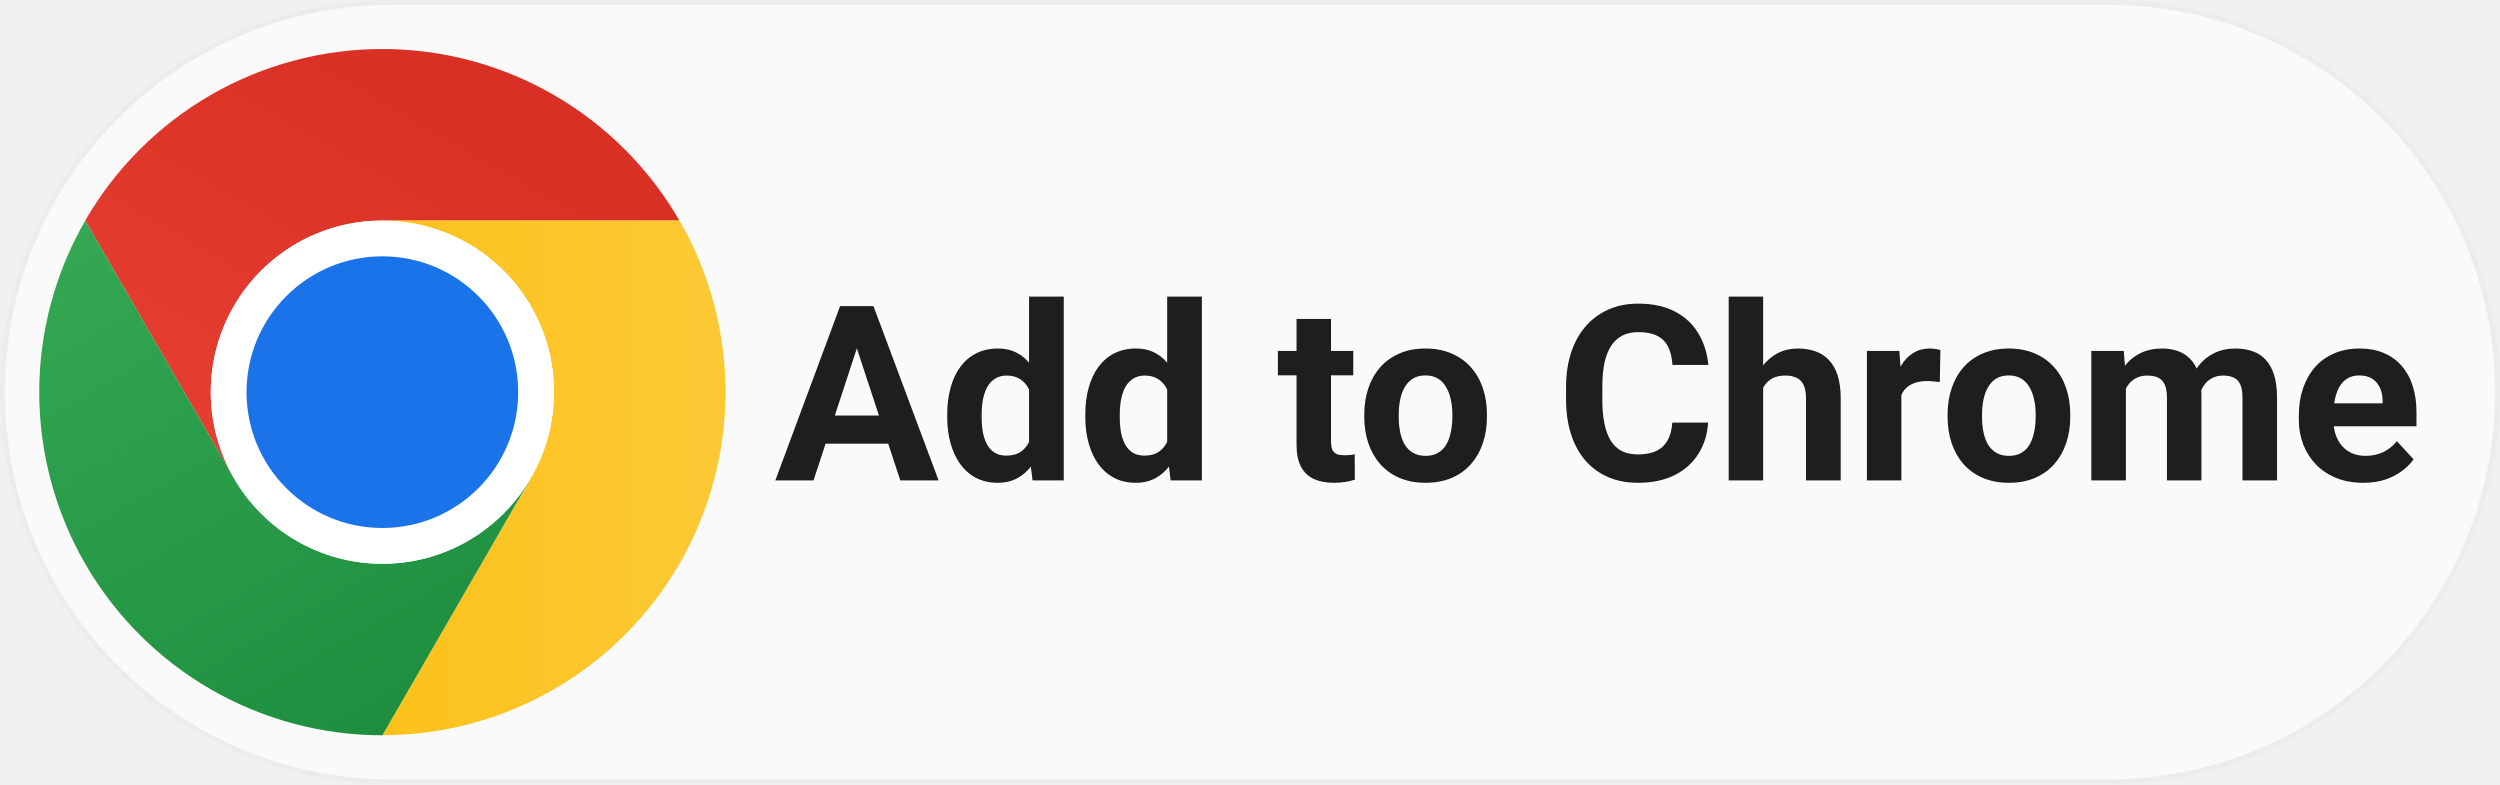
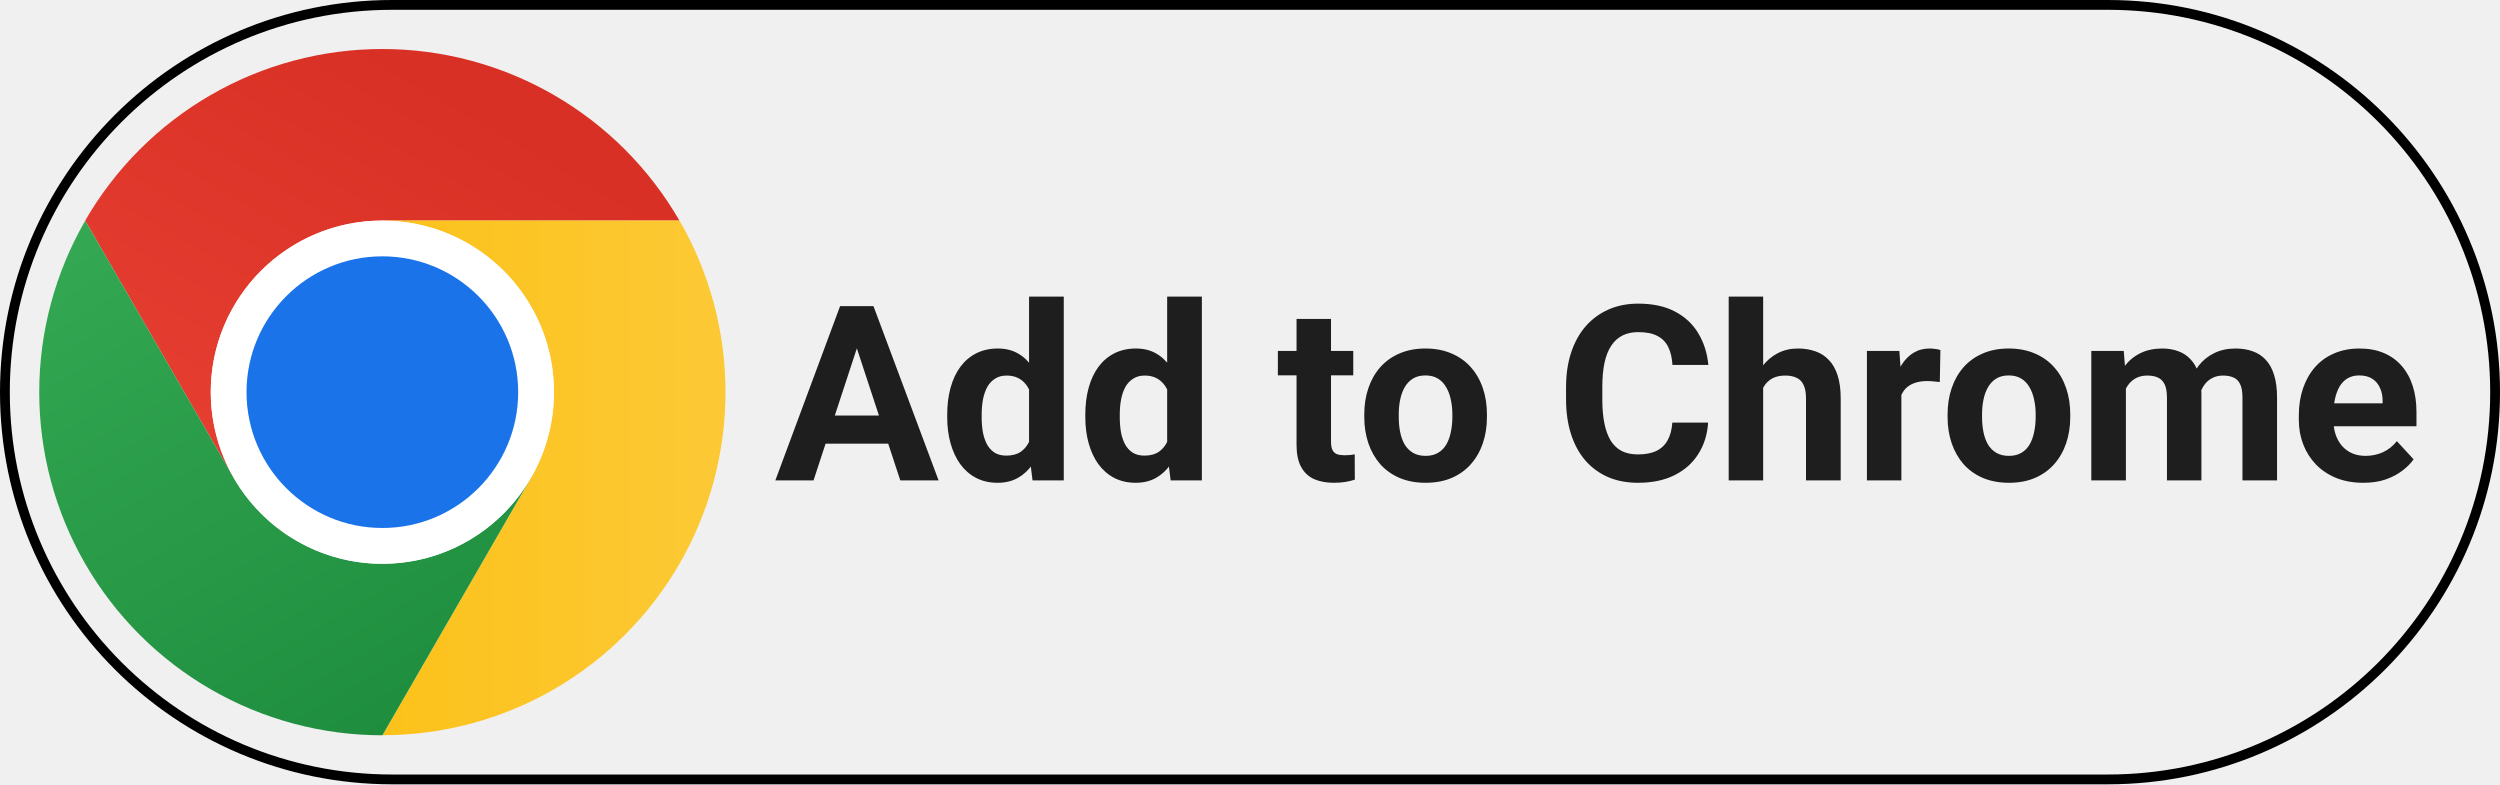
<svg xmlns="http://www.w3.org/2000/svg" width="255" height="80" viewBox="0 0 255 80" fill="none">
-   <path d="M40 0.25H215C236.953 0.25 254.75 18.047 254.75 40C254.75 61.953 236.953 79.75 215 79.75H40C18.047 79.75 0.25 61.953 0.25 40C0.25 18.047 18.047 0.25 40 0.25Z" fill="#FAFAFA" stroke="#ECECEC" stroke-width="0.5" />
  <g clip-path="url(#clip0_3_37)">
    <path d="M38.995 22.499L69.301 22.499C66.23 17.178 61.813 12.759 56.492 9.688C51.172 6.616 45.137 4.998 38.993 4.999C32.85 4.999 26.814 6.617 21.495 9.69C16.175 12.763 11.758 17.182 8.687 22.503L23.84 48.749L23.854 48.745C22.312 46.087 21.499 43.07 21.495 39.997C21.492 36.924 22.299 33.905 23.834 31.243C25.37 28.582 27.58 26.372 30.241 24.837C32.903 23.301 35.923 22.495 38.995 22.499V22.499Z" fill="url(#paint0_linear_3_37)" />
    <path d="M54.159 48.747L39.006 74.992C45.149 74.993 51.185 73.377 56.505 70.305C61.826 67.234 66.244 62.815 69.315 57.495C72.387 52.174 74.003 46.138 74.002 39.995C74.001 33.851 72.382 27.816 69.309 22.497L39.003 22.497L38.999 22.51C42.072 22.504 45.092 23.309 47.755 24.842C50.418 26.375 52.629 28.584 54.166 31.244C55.704 33.905 56.513 36.924 56.511 39.996C56.51 43.069 55.698 46.087 54.159 48.747V48.747Z" fill="url(#paint1_linear_3_37)" />
    <path d="M23.846 48.755L8.693 22.509C5.62 27.829 4.003 33.864 4.002 40.007C4.002 46.151 5.619 52.186 8.692 57.507C11.764 62.827 16.182 67.244 21.503 70.315C26.824 73.386 32.86 75.002 39.004 75L54.157 48.754L54.147 48.744C52.615 51.408 50.409 53.622 47.75 55.161C45.09 56.7 42.072 57.511 38.999 57.512C35.926 57.514 32.908 56.704 30.247 55.167C27.587 53.629 25.379 51.417 23.846 48.755V48.755Z" fill="url(#paint2_linear_3_37)" />
    <path d="M39 57.5C48.665 57.5 56.5 49.665 56.5 40C56.5 30.335 48.665 22.5 39 22.5C29.335 22.5 21.5 30.335 21.5 40C21.5 49.665 29.335 57.5 39 57.5Z" fill="white" />
    <path d="M39 53.854C46.651 53.854 52.854 47.651 52.854 40C52.854 32.349 46.651 26.146 39 26.146C31.349 26.146 25.146 32.349 25.146 40C25.146 47.651 31.349 53.854 39 53.854Z" fill="#1A73E8" />
  </g>
  <path d="M87.814 34.266L82.98 49H79.085L85.689 31.227H88.168L87.814 34.266ZM91.83 49L86.983 34.266L86.593 31.227H89.095L95.736 49H91.83ZM91.61 42.384V45.252H82.223V42.384H91.61ZM104.964 46.119V30.25H108.504V49H105.318L104.964 46.119ZM96.615 42.555V42.298C96.615 41.289 96.729 40.374 96.957 39.552C97.184 38.722 97.518 38.01 97.957 37.416C98.397 36.822 98.938 36.362 99.581 36.036C100.224 35.711 100.956 35.548 101.778 35.548C102.551 35.548 103.227 35.711 103.805 36.036C104.391 36.362 104.887 36.825 105.294 37.428C105.709 38.022 106.043 38.726 106.295 39.54C106.547 40.345 106.73 41.228 106.844 42.188V42.75C106.73 43.67 106.547 44.524 106.295 45.313C106.043 46.103 105.709 46.795 105.294 47.389C104.887 47.975 104.391 48.43 103.805 48.756C103.219 49.081 102.535 49.244 101.754 49.244C100.932 49.244 100.2 49.077 99.557 48.744C98.922 48.41 98.385 47.942 97.945 47.34C97.514 46.738 97.184 46.03 96.957 45.216C96.729 44.402 96.615 43.515 96.615 42.555ZM100.13 42.298V42.555C100.13 43.1 100.171 43.609 100.252 44.081C100.342 44.553 100.484 44.972 100.68 45.338C100.883 45.696 101.144 45.977 101.461 46.18C101.786 46.376 102.181 46.473 102.645 46.473C103.247 46.473 103.744 46.339 104.134 46.07C104.525 45.794 104.822 45.415 105.025 44.935C105.237 44.455 105.359 43.901 105.392 43.275V41.676C105.367 41.163 105.294 40.703 105.172 40.296C105.058 39.881 104.887 39.527 104.659 39.234C104.439 38.941 104.163 38.714 103.829 38.551C103.504 38.388 103.117 38.307 102.669 38.307C102.214 38.307 101.823 38.412 101.498 38.624C101.172 38.828 100.908 39.108 100.704 39.466C100.509 39.824 100.362 40.248 100.265 40.736C100.175 41.216 100.13 41.737 100.13 42.298ZM119.051 46.119V30.25H122.591V49H119.405L119.051 46.119ZM110.702 42.555V42.298C110.702 41.289 110.816 40.374 111.043 39.552C111.271 38.722 111.605 38.01 112.044 37.416C112.484 36.822 113.025 36.362 113.668 36.036C114.311 35.711 115.043 35.548 115.865 35.548C116.638 35.548 117.314 35.711 117.892 36.036C118.478 36.362 118.974 36.825 119.381 37.428C119.796 38.022 120.13 38.726 120.382 39.54C120.634 40.345 120.817 41.228 120.931 42.188V42.75C120.817 43.67 120.634 44.524 120.382 45.313C120.13 46.103 119.796 46.795 119.381 47.389C118.974 47.975 118.478 48.43 117.892 48.756C117.306 49.081 116.622 49.244 115.841 49.244C115.019 49.244 114.286 49.077 113.644 48.744C113.009 48.41 112.472 47.942 112.032 47.34C111.601 46.738 111.271 46.03 111.043 45.216C110.816 44.402 110.702 43.515 110.702 42.555ZM114.217 42.298V42.555C114.217 43.1 114.258 43.609 114.339 44.081C114.429 44.553 114.571 44.972 114.767 45.338C114.97 45.696 115.23 45.977 115.548 46.18C115.873 46.376 116.268 46.473 116.732 46.473C117.334 46.473 117.831 46.339 118.221 46.07C118.612 45.794 118.909 45.415 119.112 44.935C119.324 44.455 119.446 43.901 119.479 43.275V41.676C119.454 41.163 119.381 40.703 119.259 40.296C119.145 39.881 118.974 39.527 118.746 39.234C118.526 38.941 118.25 38.714 117.916 38.551C117.59 38.388 117.204 38.307 116.756 38.307C116.301 38.307 115.91 38.412 115.584 38.624C115.259 38.828 114.994 39.108 114.791 39.466C114.596 39.824 114.449 40.248 114.352 40.736C114.262 41.216 114.217 41.737 114.217 42.298ZM138.033 35.792V38.282H130.343V35.792H138.033ZM132.247 32.533H135.763V45.02C135.763 45.403 135.812 45.696 135.909 45.899C136.015 46.103 136.17 46.245 136.373 46.327C136.576 46.4 136.833 46.437 137.142 46.437C137.362 46.437 137.557 46.428 137.728 46.412C137.907 46.388 138.058 46.363 138.18 46.339L138.192 48.927C137.891 49.024 137.565 49.102 137.215 49.159C136.865 49.216 136.479 49.244 136.056 49.244C135.283 49.244 134.607 49.118 134.029 48.866C133.46 48.605 133.02 48.19 132.711 47.621C132.402 47.051 132.247 46.302 132.247 45.374V32.533ZM139.156 42.53V42.274C139.156 41.306 139.295 40.414 139.571 39.601C139.848 38.779 140.251 38.067 140.78 37.464C141.309 36.862 141.96 36.394 142.733 36.06C143.506 35.719 144.393 35.548 145.394 35.548C146.395 35.548 147.286 35.719 148.067 36.06C148.849 36.394 149.504 36.862 150.033 37.464C150.57 38.067 150.977 38.779 151.253 39.601C151.53 40.414 151.668 41.306 151.668 42.274V42.53C151.668 43.491 151.53 44.382 151.253 45.204C150.977 46.017 150.57 46.73 150.033 47.34C149.504 47.942 148.853 48.41 148.08 48.744C147.306 49.077 146.419 49.244 145.418 49.244C144.417 49.244 143.526 49.077 142.745 48.744C141.972 48.41 141.317 47.942 140.78 47.34C140.251 46.73 139.848 46.017 139.571 45.204C139.295 44.382 139.156 43.491 139.156 42.53ZM142.672 42.274V42.53C142.672 43.084 142.721 43.6 142.818 44.081C142.916 44.561 143.071 44.984 143.282 45.35C143.502 45.708 143.787 45.989 144.137 46.192C144.487 46.396 144.914 46.498 145.418 46.498C145.907 46.498 146.326 46.396 146.676 46.192C147.026 45.989 147.306 45.708 147.518 45.35C147.73 44.984 147.884 44.561 147.982 44.081C148.088 43.6 148.141 43.084 148.141 42.53V42.274C148.141 41.737 148.088 41.232 147.982 40.76C147.884 40.28 147.726 39.857 147.506 39.491C147.294 39.116 147.014 38.823 146.664 38.612C146.314 38.4 145.89 38.294 145.394 38.294C144.898 38.294 144.474 38.4 144.125 38.612C143.783 38.823 143.502 39.116 143.282 39.491C143.071 39.857 142.916 40.28 142.818 40.76C142.721 41.232 142.672 41.737 142.672 42.274ZM170.577 43.104H174.227C174.154 44.3 173.824 45.362 173.238 46.29C172.66 47.218 171.851 47.942 170.809 48.463C169.776 48.984 168.53 49.244 167.074 49.244C165.934 49.244 164.913 49.049 164.01 48.658C163.106 48.259 162.333 47.69 161.69 46.949C161.056 46.209 160.571 45.313 160.238 44.264C159.904 43.214 159.737 42.038 159.737 40.736V39.503C159.737 38.201 159.908 37.025 160.25 35.975C160.6 34.917 161.096 34.018 161.739 33.277C162.39 32.537 163.167 31.967 164.071 31.568C164.974 31.17 165.983 30.97 167.098 30.97C168.579 30.97 169.828 31.239 170.846 31.776C171.871 32.313 172.665 33.053 173.226 33.998C173.796 34.942 174.138 36.016 174.251 37.22H170.589C170.549 36.504 170.406 35.898 170.162 35.401C169.918 34.897 169.548 34.518 169.051 34.266C168.563 34.006 167.912 33.876 167.098 33.876C166.488 33.876 165.955 33.989 165.499 34.217C165.043 34.445 164.661 34.791 164.352 35.255C164.042 35.719 163.81 36.305 163.656 37.013C163.509 37.713 163.436 38.535 163.436 39.478V40.736C163.436 41.655 163.505 42.465 163.644 43.165C163.782 43.857 163.993 44.443 164.278 44.923C164.571 45.395 164.946 45.753 165.401 45.997C165.865 46.233 166.423 46.351 167.074 46.351C167.839 46.351 168.469 46.229 168.966 45.985C169.462 45.741 169.841 45.379 170.101 44.898C170.37 44.418 170.528 43.82 170.577 43.104ZM179.842 30.25V49H176.327V30.25H179.842ZM179.342 41.932H178.377C178.386 41.013 178.508 40.166 178.744 39.393C178.98 38.612 179.317 37.936 179.757 37.367C180.196 36.789 180.721 36.341 181.332 36.024C181.95 35.706 182.634 35.548 183.382 35.548C184.033 35.548 184.623 35.641 185.152 35.829C185.689 36.008 186.149 36.301 186.532 36.708C186.922 37.106 187.223 37.631 187.435 38.282C187.647 38.933 187.752 39.723 187.752 40.65V49H184.212V40.626C184.212 40.04 184.127 39.58 183.956 39.247C183.793 38.905 183.553 38.665 183.236 38.526C182.927 38.38 182.544 38.307 182.088 38.307C181.584 38.307 181.153 38.4 180.794 38.587C180.444 38.775 180.164 39.035 179.952 39.369C179.741 39.694 179.586 40.077 179.488 40.516C179.391 40.956 179.342 41.428 179.342 41.932ZM193.941 38.673V49H190.426V35.792H193.734L193.941 38.673ZM197.921 35.706L197.86 38.966C197.689 38.941 197.481 38.921 197.237 38.905C197.001 38.88 196.786 38.868 196.59 38.868C196.094 38.868 195.663 38.933 195.296 39.063C194.938 39.185 194.637 39.369 194.393 39.613C194.157 39.857 193.978 40.154 193.856 40.504C193.742 40.854 193.677 41.253 193.661 41.7L192.953 41.48C192.953 40.626 193.038 39.841 193.209 39.124C193.38 38.4 193.628 37.77 193.954 37.232C194.287 36.695 194.694 36.28 195.174 35.987C195.654 35.694 196.204 35.548 196.822 35.548C197.018 35.548 197.217 35.564 197.42 35.597C197.624 35.621 197.791 35.658 197.921 35.706ZM198.653 42.53V42.274C198.653 41.306 198.792 40.414 199.068 39.601C199.345 38.779 199.748 38.067 200.277 37.464C200.806 36.862 201.457 36.394 202.23 36.06C203.003 35.719 203.89 35.548 204.891 35.548C205.892 35.548 206.783 35.719 207.564 36.06C208.346 36.394 209.001 36.862 209.53 37.464C210.067 38.067 210.474 38.779 210.75 39.601C211.027 40.414 211.166 41.306 211.166 42.274V42.53C211.166 43.491 211.027 44.382 210.75 45.204C210.474 46.017 210.067 46.73 209.53 47.34C209.001 47.942 208.35 48.41 207.577 48.744C206.804 49.077 205.917 49.244 204.916 49.244C203.915 49.244 203.023 49.077 202.242 48.744C201.469 48.41 200.814 47.942 200.277 47.34C199.748 46.73 199.345 46.017 199.068 45.204C198.792 44.382 198.653 43.491 198.653 42.53ZM202.169 42.274V42.53C202.169 43.084 202.218 43.6 202.315 44.081C202.413 44.561 202.568 44.984 202.779 45.35C202.999 45.708 203.284 45.989 203.634 46.192C203.984 46.396 204.411 46.498 204.916 46.498C205.404 46.498 205.823 46.396 206.173 46.192C206.523 45.989 206.804 45.708 207.015 45.35C207.227 44.984 207.381 44.561 207.479 44.081C207.585 43.6 207.638 43.084 207.638 42.53V42.274C207.638 41.737 207.585 41.232 207.479 40.76C207.381 40.28 207.223 39.857 207.003 39.491C206.791 39.116 206.511 38.823 206.161 38.612C205.811 38.4 205.388 38.294 204.891 38.294C204.395 38.294 203.972 38.4 203.622 38.612C203.28 38.823 202.999 39.116 202.779 39.491C202.568 39.857 202.413 40.28 202.315 40.76C202.218 41.232 202.169 41.737 202.169 42.274ZM216.842 38.526V49H213.314V35.792H216.622L216.842 38.526ZM216.354 41.932H215.377C215.377 41.013 215.487 40.166 215.707 39.393C215.934 38.612 216.264 37.936 216.695 37.367C217.135 36.789 217.676 36.341 218.319 36.024C218.962 35.706 219.706 35.548 220.553 35.548C221.139 35.548 221.676 35.637 222.164 35.816C222.652 35.987 223.071 36.26 223.421 36.634C223.779 37.001 224.056 37.481 224.251 38.075C224.447 38.661 224.544 39.365 224.544 40.187V49H221.029V40.577C221.029 39.975 220.947 39.511 220.785 39.185C220.622 38.86 220.39 38.632 220.089 38.502C219.796 38.372 219.442 38.307 219.027 38.307C218.571 38.307 218.172 38.4 217.831 38.587C217.497 38.775 217.22 39.035 217 39.369C216.781 39.694 216.618 40.077 216.512 40.516C216.406 40.956 216.354 41.428 216.354 41.932ZM224.215 41.529L222.958 41.688C222.958 40.825 223.063 40.024 223.275 39.283C223.495 38.543 223.816 37.892 224.239 37.33C224.671 36.769 225.204 36.333 225.838 36.024C226.473 35.706 227.206 35.548 228.036 35.548C228.67 35.548 229.248 35.641 229.769 35.829C230.29 36.008 230.733 36.297 231.1 36.695C231.474 37.086 231.759 37.599 231.954 38.233C232.158 38.868 232.259 39.645 232.259 40.565V49H228.731V40.565C228.731 39.955 228.65 39.491 228.487 39.173C228.333 38.848 228.105 38.624 227.804 38.502C227.511 38.372 227.161 38.307 226.754 38.307C226.331 38.307 225.96 38.392 225.643 38.563C225.326 38.726 225.061 38.954 224.85 39.247C224.638 39.54 224.479 39.881 224.374 40.272C224.268 40.654 224.215 41.074 224.215 41.529ZM241.061 49.244C240.035 49.244 239.116 49.081 238.302 48.756C237.488 48.422 236.796 47.962 236.227 47.377C235.665 46.791 235.234 46.111 234.933 45.338C234.632 44.557 234.481 43.727 234.481 42.848V42.359C234.481 41.358 234.623 40.443 234.908 39.613C235.193 38.783 235.6 38.062 236.129 37.452C236.666 36.842 237.317 36.374 238.082 36.048C238.847 35.715 239.71 35.548 240.67 35.548C241.606 35.548 242.436 35.703 243.16 36.012C243.884 36.321 244.491 36.76 244.979 37.33C245.475 37.9 245.85 38.583 246.102 39.381C246.354 40.17 246.48 41.049 246.48 42.018V43.482H235.982V41.139H243.026V40.87C243.026 40.382 242.936 39.947 242.757 39.564C242.586 39.173 242.326 38.864 241.976 38.636C241.626 38.408 241.179 38.294 240.633 38.294C240.169 38.294 239.771 38.396 239.437 38.6C239.103 38.803 238.831 39.088 238.619 39.454C238.416 39.82 238.261 40.252 238.155 40.748C238.058 41.236 238.009 41.773 238.009 42.359V42.848C238.009 43.377 238.082 43.865 238.229 44.312C238.383 44.76 238.599 45.147 238.875 45.472C239.16 45.798 239.502 46.05 239.901 46.229C240.308 46.408 240.768 46.498 241.28 46.498C241.915 46.498 242.505 46.376 243.05 46.131C243.604 45.879 244.08 45.501 244.479 44.996L246.188 46.852C245.911 47.25 245.532 47.633 245.052 47.999C244.58 48.365 244.011 48.666 243.343 48.902C242.676 49.13 241.915 49.244 241.061 49.244Z" fill="#1E1E1E" />
+   <rect x="0.5" y="0.5" width="254" height="79" rx="39.5" stroke="black" />
  <defs>
    <linearGradient id="paint0_linear_3_37" x1="65.521" y1="20.315" x2="35.214" y2="72.808" gradientUnits="userSpaceOnUse">
      <stop stop-color="#D93025" />
      <stop offset="1" stop-color="#EA4335" />
    </linearGradient>
    <linearGradient id="paint1_linear_3_37" x1="71.296" y1="26.874" x2="10.682" y2="26.874" gradientUnits="userSpaceOnUse">
      <stop stop-color="#FCC934" />
      <stop offset="1" stop-color="#FBBC04" />
    </linearGradient>
    <linearGradient id="paint2_linear_3_37" x1="42.789" y1="72.815" x2="12.482" y2="20.321" gradientUnits="userSpaceOnUse">
      <stop stop-color="#1E8E3E" />
      <stop offset="1" stop-color="#34A853" />
    </linearGradient>
    <clipPath id="clip0_3_37">
      <rect width="70" height="70" fill="white" transform="translate(4 5)" />
    </clipPath>
  </defs>
</svg>
